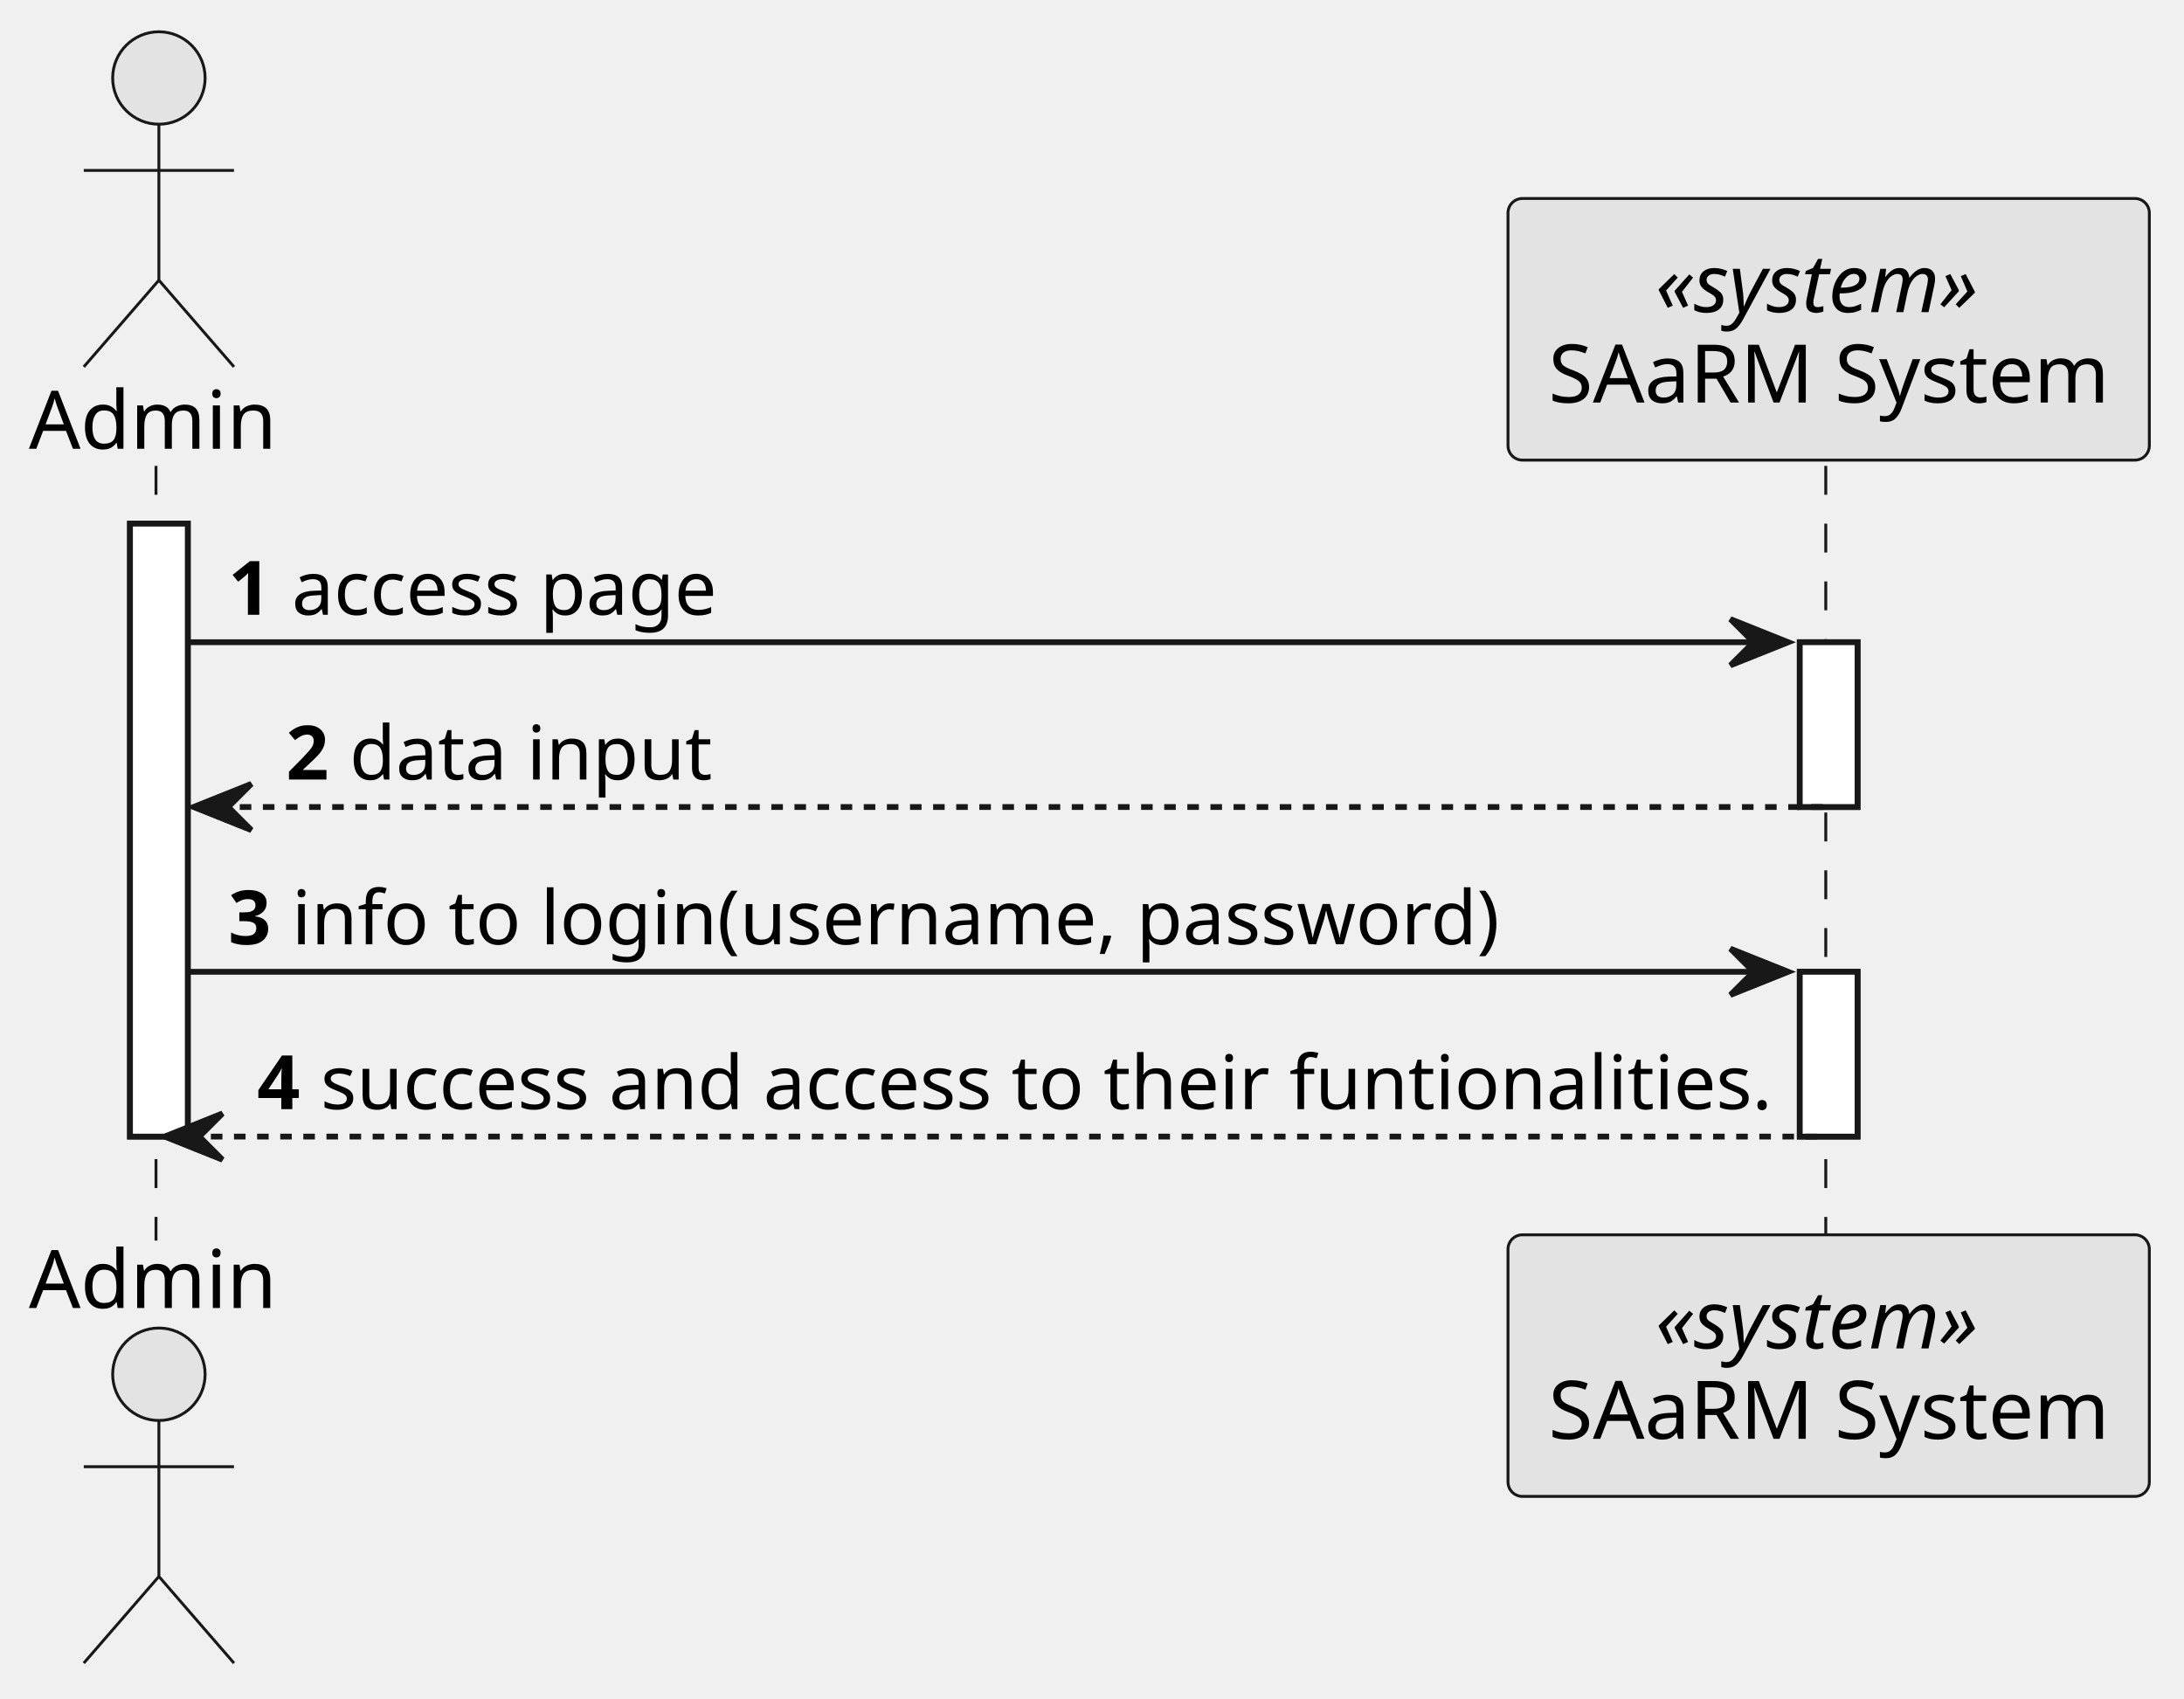
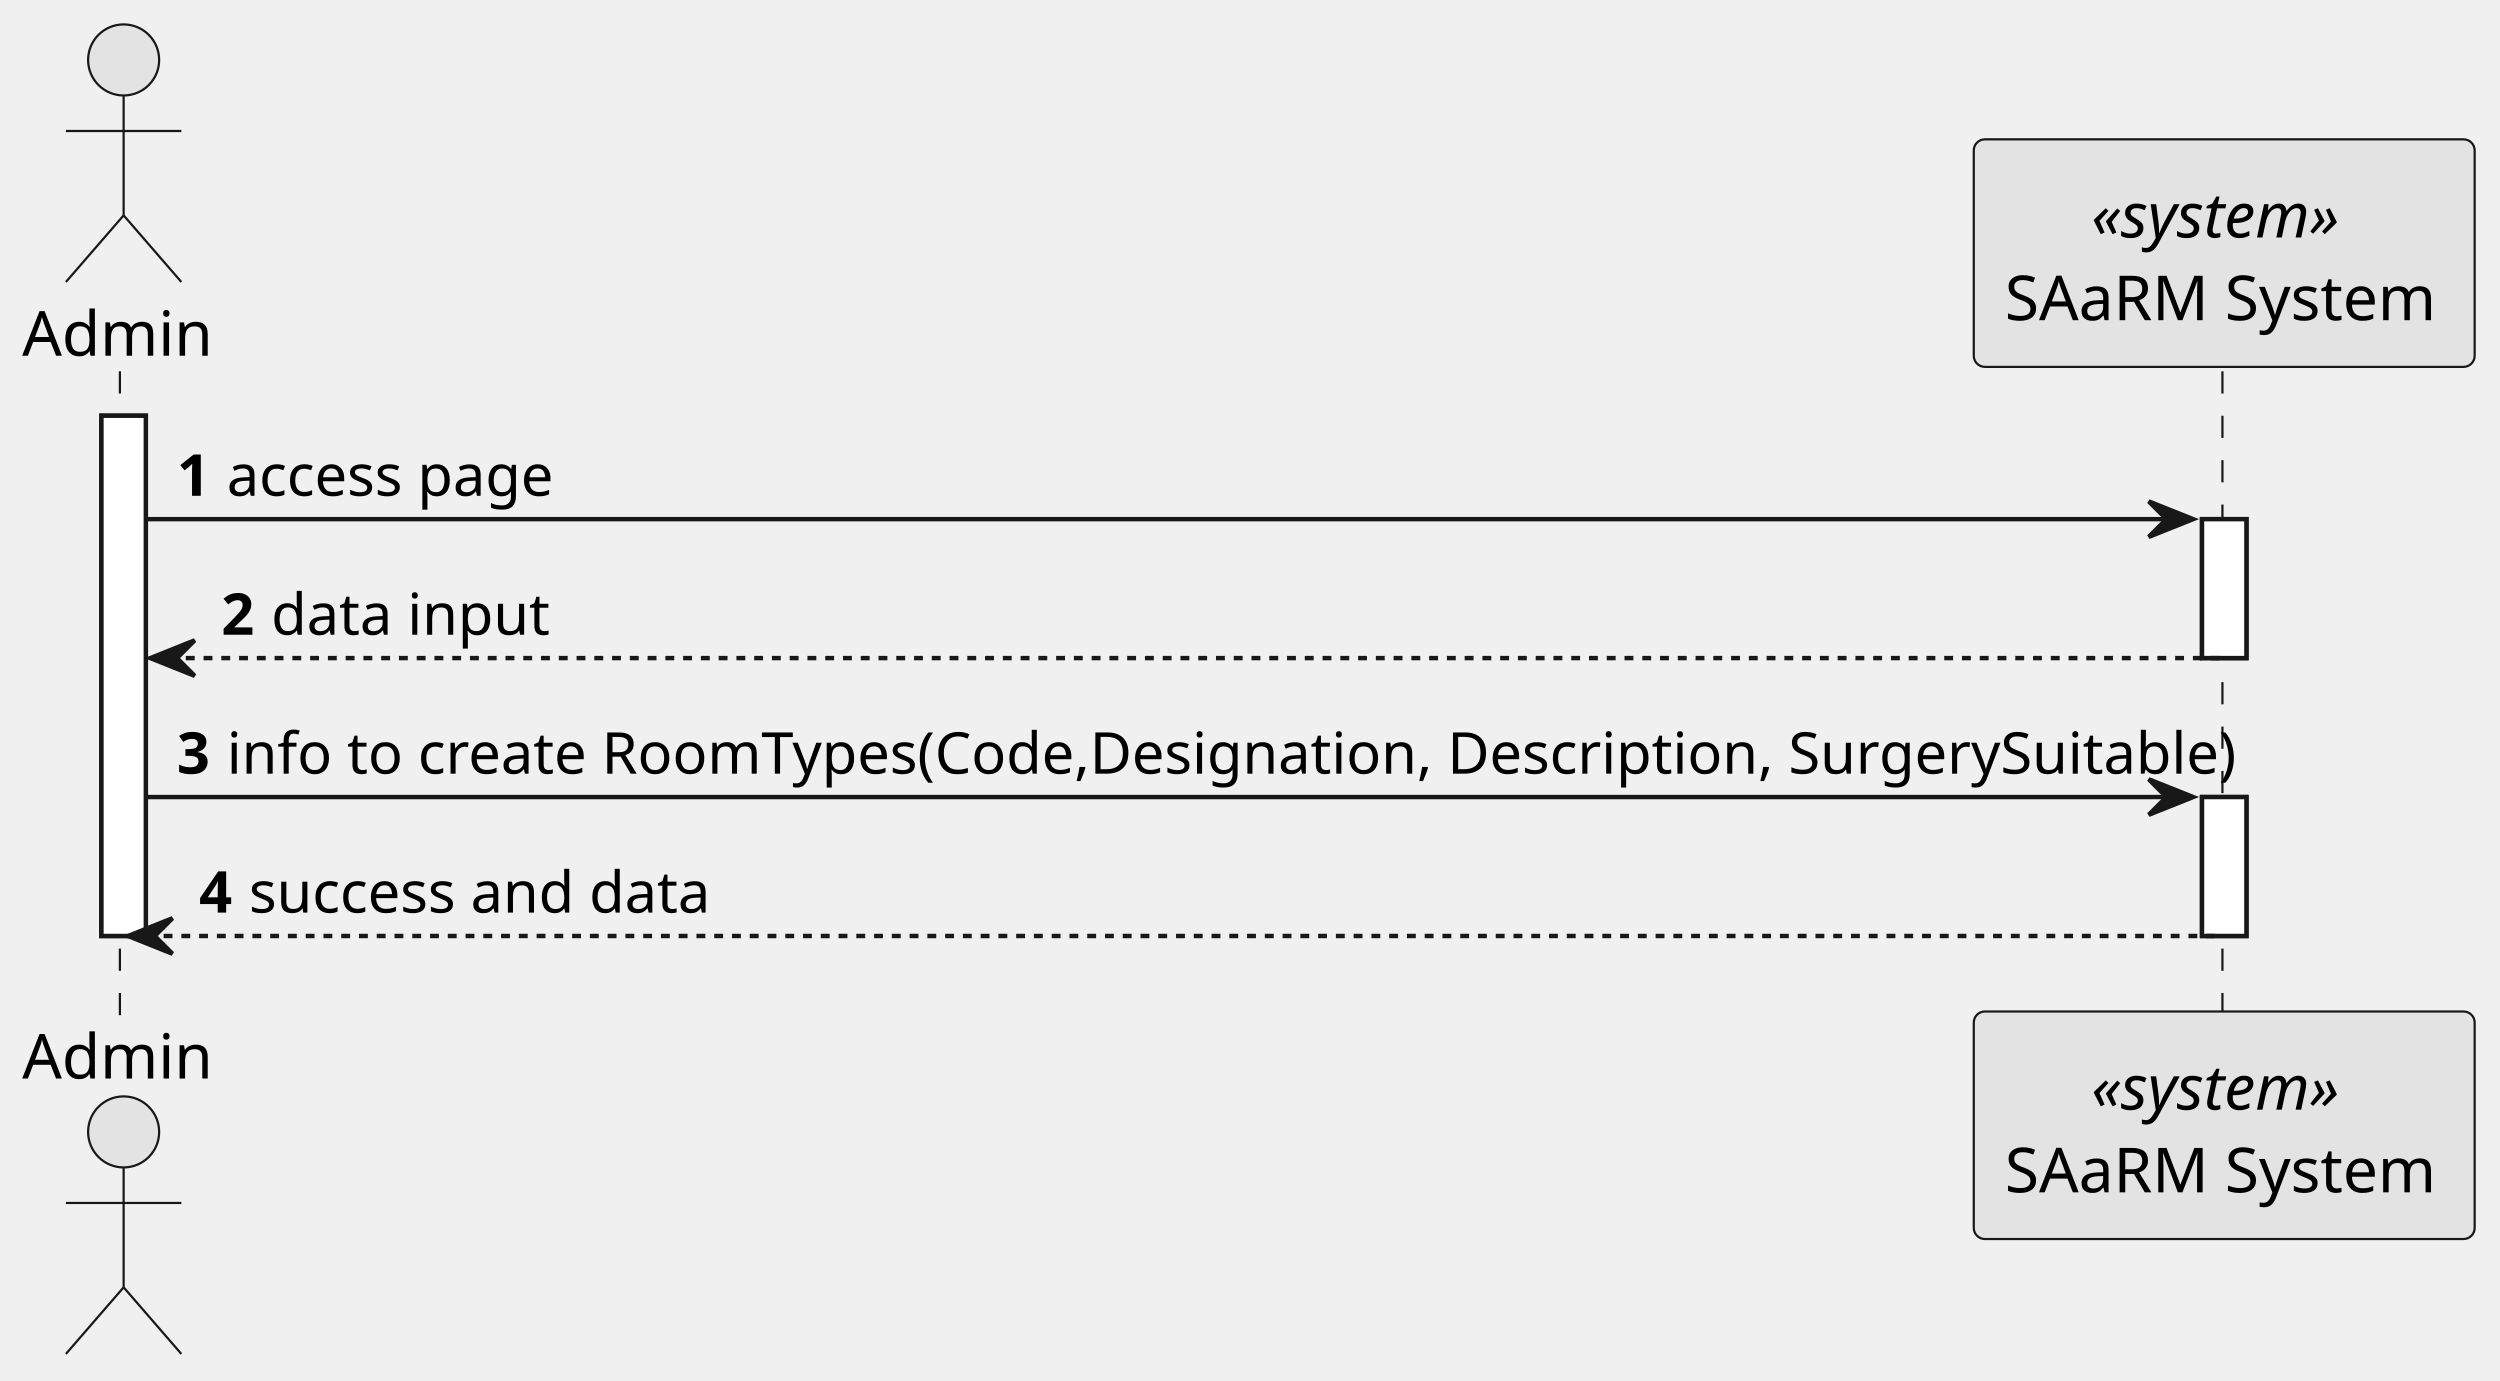
- <svg xmlns="http://www.w3.org/2000/svg" contentStyleType="text/css" height="294px" preserveAspectRatio="none" style="width:378px;height:294px;background:#FFFFFF;" version="1.1" viewBox="0 0 378 294" width="378px" zoomAndPan="magnify">
+ <svg xmlns="http://www.w3.org/2000/svg" contentStyleType="text/css" height="311px" preserveAspectRatio="none" style="width:563px;height:311px;background:#FFFFFF;" version="1.1" viewBox="0 0 563 311" width="563px" zoomAndPan="magnify">
  <defs />
  <g>
-     <rect fill="#FFFFFF" height="106.094" style="stroke:#181818;stroke-width:1.0;" width="10" x="22.5" y="90.641" />
-     <rect fill="#FFFFFF" height="28.523" style="stroke:#181818;stroke-width:1.0;" width="10" x="311.5" y="111.164" />
-     <rect fill="#FFFFFF" height="28.523" style="stroke:#181818;stroke-width:1.0;" width="10" x="311.5" y="168.211" />
-     <line style="stroke:#181818;stroke-width:0.5;stroke-dasharray:5.0,5.0;" x1="27" x2="27" y1="80.641" y2="214.734" />
-     <line style="stroke:#181818;stroke-width:0.5;stroke-dasharray:5.0,5.0;" x1="316" x2="316" y1="80.641" y2="214.734" />
-     <text fill="#000000" font-family="sans-serif" font-size="14" lengthAdjust="spacing" textLength="39" x="5" y="77.674">Admin</text>
-     <ellipse cx="27.5" cy="13.5" fill="#E3E3E3" rx="8" ry="8" style="stroke:#181818;stroke-width:0.5;" />
-     <path d="M27.5,21.5 L27.5,48.5 M14.5,29.5 L40.5,29.5 M27.5,48.5 L14.5,63.5 M27.5,48.5 L40.5,63.5 " fill="none" style="stroke:#181818;stroke-width:0.5;" />
-     <text fill="#000000" font-family="sans-serif" font-size="14" lengthAdjust="spacing" textLength="39" x="5" y="226.408">Admin</text>
-     <ellipse cx="27.5" cy="237.875" fill="#E3E3E3" rx="8" ry="8" style="stroke:#181818;stroke-width:0.5;" />
-     <path d="M27.5,245.875 L27.5,272.875 M14.5,253.875 L40.5,253.875 M27.5,272.875 L14.5,287.875 M27.5,272.875 L40.5,287.875 " fill="none" style="stroke:#181818;stroke-width:0.5;" />
-     <rect fill="#E3E3E3" height="45.281" rx="2.5" ry="2.5" style="stroke:#181818;stroke-width:0.5;" width="111" x="261" y="34.359" />
-     <text fill="#000000" font-family="sans-serif" font-size="14" font-style="italic" lengthAdjust="spacing" textLength="60" x="286.5" y="54.033">«system»</text>
-     <text fill="#000000" font-family="sans-serif" font-size="14" lengthAdjust="spacing" textLength="97" x="268" y="69.674">SAaRM System</text>
-     <rect fill="#E3E3E3" height="45.281" rx="2.5" ry="2.5" style="stroke:#181818;stroke-width:0.5;" width="111" x="261" y="213.734" />
-     <text fill="#000000" font-family="sans-serif" font-size="14" font-style="italic" lengthAdjust="spacing" textLength="60" x="286.5" y="233.408">«system»</text>
-     <text fill="#000000" font-family="sans-serif" font-size="14" lengthAdjust="spacing" textLength="97" x="268" y="249.049">SAaRM System</text>
-     <rect fill="#FFFFFF" height="106.094" style="stroke:#181818;stroke-width:1.0;" width="10" x="22.5" y="90.641" />
-     <rect fill="#FFFFFF" height="28.523" style="stroke:#181818;stroke-width:1.0;" width="10" x="311.5" y="111.164" />
-     <rect fill="#FFFFFF" height="28.523" style="stroke:#181818;stroke-width:1.0;" width="10" x="311.5" y="168.211" />
-     <polygon fill="#181818" points="299.5,107.164,309.5,111.164,299.5,115.164,303.5,111.164" style="stroke:#181818;stroke-width:1.0;" />
-     <line style="stroke:#181818;stroke-width:1.0;" x1="32.5" x2="305.5" y1="111.164" y2="111.164" />
-     <text fill="#000000" font-family="sans-serif" font-size="13" font-weight="bold" lengthAdjust="spacing" textLength="7" x="39.5" y="106.409">1</text>
-     <text fill="#000000" font-family="sans-serif" font-size="13" lengthAdjust="spacing" textLength="74" x="50.5" y="106.409">access page</text>
-     <polygon fill="#181818" points="43.5,135.688,33.5,139.688,43.5,143.688,39.5,139.688" style="stroke:#181818;stroke-width:1.0;" />
-     <line style="stroke:#181818;stroke-width:1.0;stroke-dasharray:2.0,2.0;" x1="37.5" x2="315.5" y1="139.688" y2="139.688" />
-     <text fill="#000000" font-family="sans-serif" font-size="13" font-weight="bold" lengthAdjust="spacing" textLength="7" x="49.5" y="134.933">2</text>
-     <text fill="#000000" font-family="sans-serif" font-size="13" lengthAdjust="spacing" textLength="57" x="60.5" y="134.933">data input</text>
-     <polygon fill="#181818" points="299.5,164.211,309.5,168.211,299.5,172.211,303.5,168.211" style="stroke:#181818;stroke-width:1.0;" />
-     <line style="stroke:#181818;stroke-width:1.0;" x1="32.5" x2="305.5" y1="168.211" y2="168.211" />
-     <text fill="#000000" font-family="sans-serif" font-size="13" font-weight="bold" lengthAdjust="spacing" textLength="7" x="39.5" y="163.456">3</text>
-     <text fill="#000000" font-family="sans-serif" font-size="13" lengthAdjust="spacing" textLength="194" x="50.5" y="163.456">info to login(username, password)</text>
-     <polygon fill="#181818" points="38.5,192.734,28.5,196.734,38.5,200.734,34.5,196.734" style="stroke:#181818;stroke-width:1.0;" />
-     <line style="stroke:#181818;stroke-width:1.0;stroke-dasharray:2.0,2.0;" x1="32.5" x2="315.5" y1="196.734" y2="196.734" />
-     <text fill="#000000" font-family="sans-serif" font-size="13" font-weight="bold" lengthAdjust="spacing" textLength="7" x="44.5" y="191.98">4</text>
-     <text fill="#000000" font-family="sans-serif" font-size="13" lengthAdjust="spacing" textLength="244" x="55.5" y="191.98">success and access to their funtionalities.</text>
+     <rect fill="#FFFFFF" height="117.164" style="stroke:#181818;stroke-width:1.0;" width="10" x="22.841" y="93.621" />
+     <rect fill="#FFFFFF" height="31.291" style="stroke:#181818;stroke-width:1.0;" width="10" x="495.893" y="116.912" />
+     <rect fill="#FFFFFF" height="31.291" style="stroke:#181818;stroke-width:1.0;" width="10" x="495.893" y="179.494" />
+     <line style="stroke:#181818;stroke-width:0.5;stroke-dasharray:5.0,5.0;" x1="27" x2="27" y1="83.621" y2="228.785" />
+     <line style="stroke:#181818;stroke-width:0.5;stroke-dasharray:5.0,5.0;" x1="500.493" x2="500.493" y1="83.621" y2="228.785" />
+     <text fill="#000000" font-family="sans-serif" font-size="14" lengthAdjust="spacing" textLength="39.683" x="5" y="80.107">Admin</text>
+     <ellipse cx="27.841" cy="13.5" fill="#E3E3E3" rx="8" ry="8" style="stroke:#181818;stroke-width:0.5;" />
+     <path d="M27.841,21.5 L27.841,48.5 M14.841,29.5 L40.841,29.5 M27.841,48.5 L14.841,63.5 M27.841,48.5 L40.841,63.5 " fill="none" style="stroke:#181818;stroke-width:0.5;" />
+     <text fill="#000000" font-family="sans-serif" font-size="14" lengthAdjust="spacing" textLength="39.683" x="5" y="242.893">Admin</text>
+     <ellipse cx="27.841" cy="254.906" fill="#E3E3E3" rx="8" ry="8" style="stroke:#181818;stroke-width:0.5;" />
+     <path d="M27.841,262.906 L27.841,289.906 M14.841,270.906 L40.841,270.906 M27.841,289.906 L14.841,304.906 M27.841,289.906 L40.841,304.906 " fill="none" style="stroke:#181818;stroke-width:0.5;" />
+     <rect fill="#E3E3E3" height="51.242" rx="2.5" ry="2.5" style="stroke:#181818;stroke-width:0.5;" width="112.8" x="444.493" y="31.379" />
+     <text fill="#000000" font-family="sans-serif" font-size="14" font-style="italic" lengthAdjust="spacing" textLength="59.91" x="470.938" y="53.486">«system»</text>
+     <text fill="#000000" font-family="sans-serif" font-size="14" lengthAdjust="spacing" textLength="98.8" x="451.493" y="72.107">SAaRM System</text>
+     <rect fill="#E3E3E3" height="51.242" rx="2.5" ry="2.5" style="stroke:#181818;stroke-width:0.5;" width="112.8" x="444.493" y="227.785" />
+     <text fill="#000000" font-family="sans-serif" font-size="14" font-style="italic" lengthAdjust="spacing" textLength="59.91" x="470.938" y="249.893">«system»</text>
+     <text fill="#000000" font-family="sans-serif" font-size="14" lengthAdjust="spacing" textLength="98.8" x="451.493" y="268.514">SAaRM System</text>
+     <rect fill="#FFFFFF" height="117.164" style="stroke:#181818;stroke-width:1.0;" width="10" x="22.841" y="93.621" />
+     <rect fill="#FFFFFF" height="31.291" style="stroke:#181818;stroke-width:1.0;" width="10" x="495.893" y="116.912" />
+     <rect fill="#FFFFFF" height="31.291" style="stroke:#181818;stroke-width:1.0;" width="10" x="495.893" y="179.494" />
+     <polygon fill="#181818" points="483.893,112.912,493.893,116.912,483.893,120.912,487.893,116.912" style="stroke:#181818;stroke-width:1.0;" />
+     <line style="stroke:#181818;stroke-width:1.0;" x1="32.841" x2="489.893" y1="116.912" y2="116.912" />
+     <text fill="#000000" font-family="sans-serif" font-size="13" font-weight="bold" lengthAdjust="spacing" textLength="7.23" x="39.841" y="111.649">1</text>
+     <text fill="#000000" font-family="sans-serif" font-size="13" lengthAdjust="spacing" textLength="72.992" x="51.071" y="111.649">access page</text>
+     <polygon fill="#181818" points="43.841,144.203,33.841,148.203,43.841,152.203,39.841,148.203" style="stroke:#181818;stroke-width:1.0;" />
+     <line style="stroke:#181818;stroke-width:1.0;stroke-dasharray:2.0,2.0;" x1="37.841" x2="499.893" y1="148.203" y2="148.203" />
+     <text fill="#000000" font-family="sans-serif" font-size="13" font-weight="bold" lengthAdjust="spacing" textLength="7.23" x="49.841" y="142.94">2</text>
+     <text fill="#000000" font-family="sans-serif" font-size="13" lengthAdjust="spacing" textLength="57.103" x="61.071" y="142.94">data input</text>
+     <polygon fill="#181818" points="483.893,175.494,493.893,179.494,483.893,183.494,487.893,179.494" style="stroke:#181818;stroke-width:1.0;" />
+     <line style="stroke:#181818;stroke-width:1.0;" x1="32.841" x2="489.893" y1="179.494" y2="179.494" />
+     <text fill="#000000" font-family="sans-serif" font-size="13" font-weight="bold" lengthAdjust="spacing" textLength="7.23" x="39.841" y="174.231">3</text>
+     <text fill="#000000" font-family="sans-serif" font-size="13" lengthAdjust="spacing" textLength="432.821" x="51.071" y="174.231">info to create RoomTypes(Code,Designation, Description, SurgerySuitable)</text>
+     <polygon fill="#181818" points="38.841,206.785,28.841,210.785,38.841,214.785,34.841,210.785" style="stroke:#181818;stroke-width:1.0;" />
+     <line style="stroke:#181818;stroke-width:1.0;stroke-dasharray:2.0,2.0;" x1="32.841" x2="499.893" y1="210.785" y2="210.785" />
+     <text fill="#000000" font-family="sans-serif" font-size="13" font-weight="bold" lengthAdjust="spacing" textLength="7.23" x="44.841" y="205.523">4</text>
+     <text fill="#000000" font-family="sans-serif" font-size="13" lengthAdjust="spacing" textLength="101.175" x="56.071" y="205.523">success and data</text>
  </g>
</svg>
